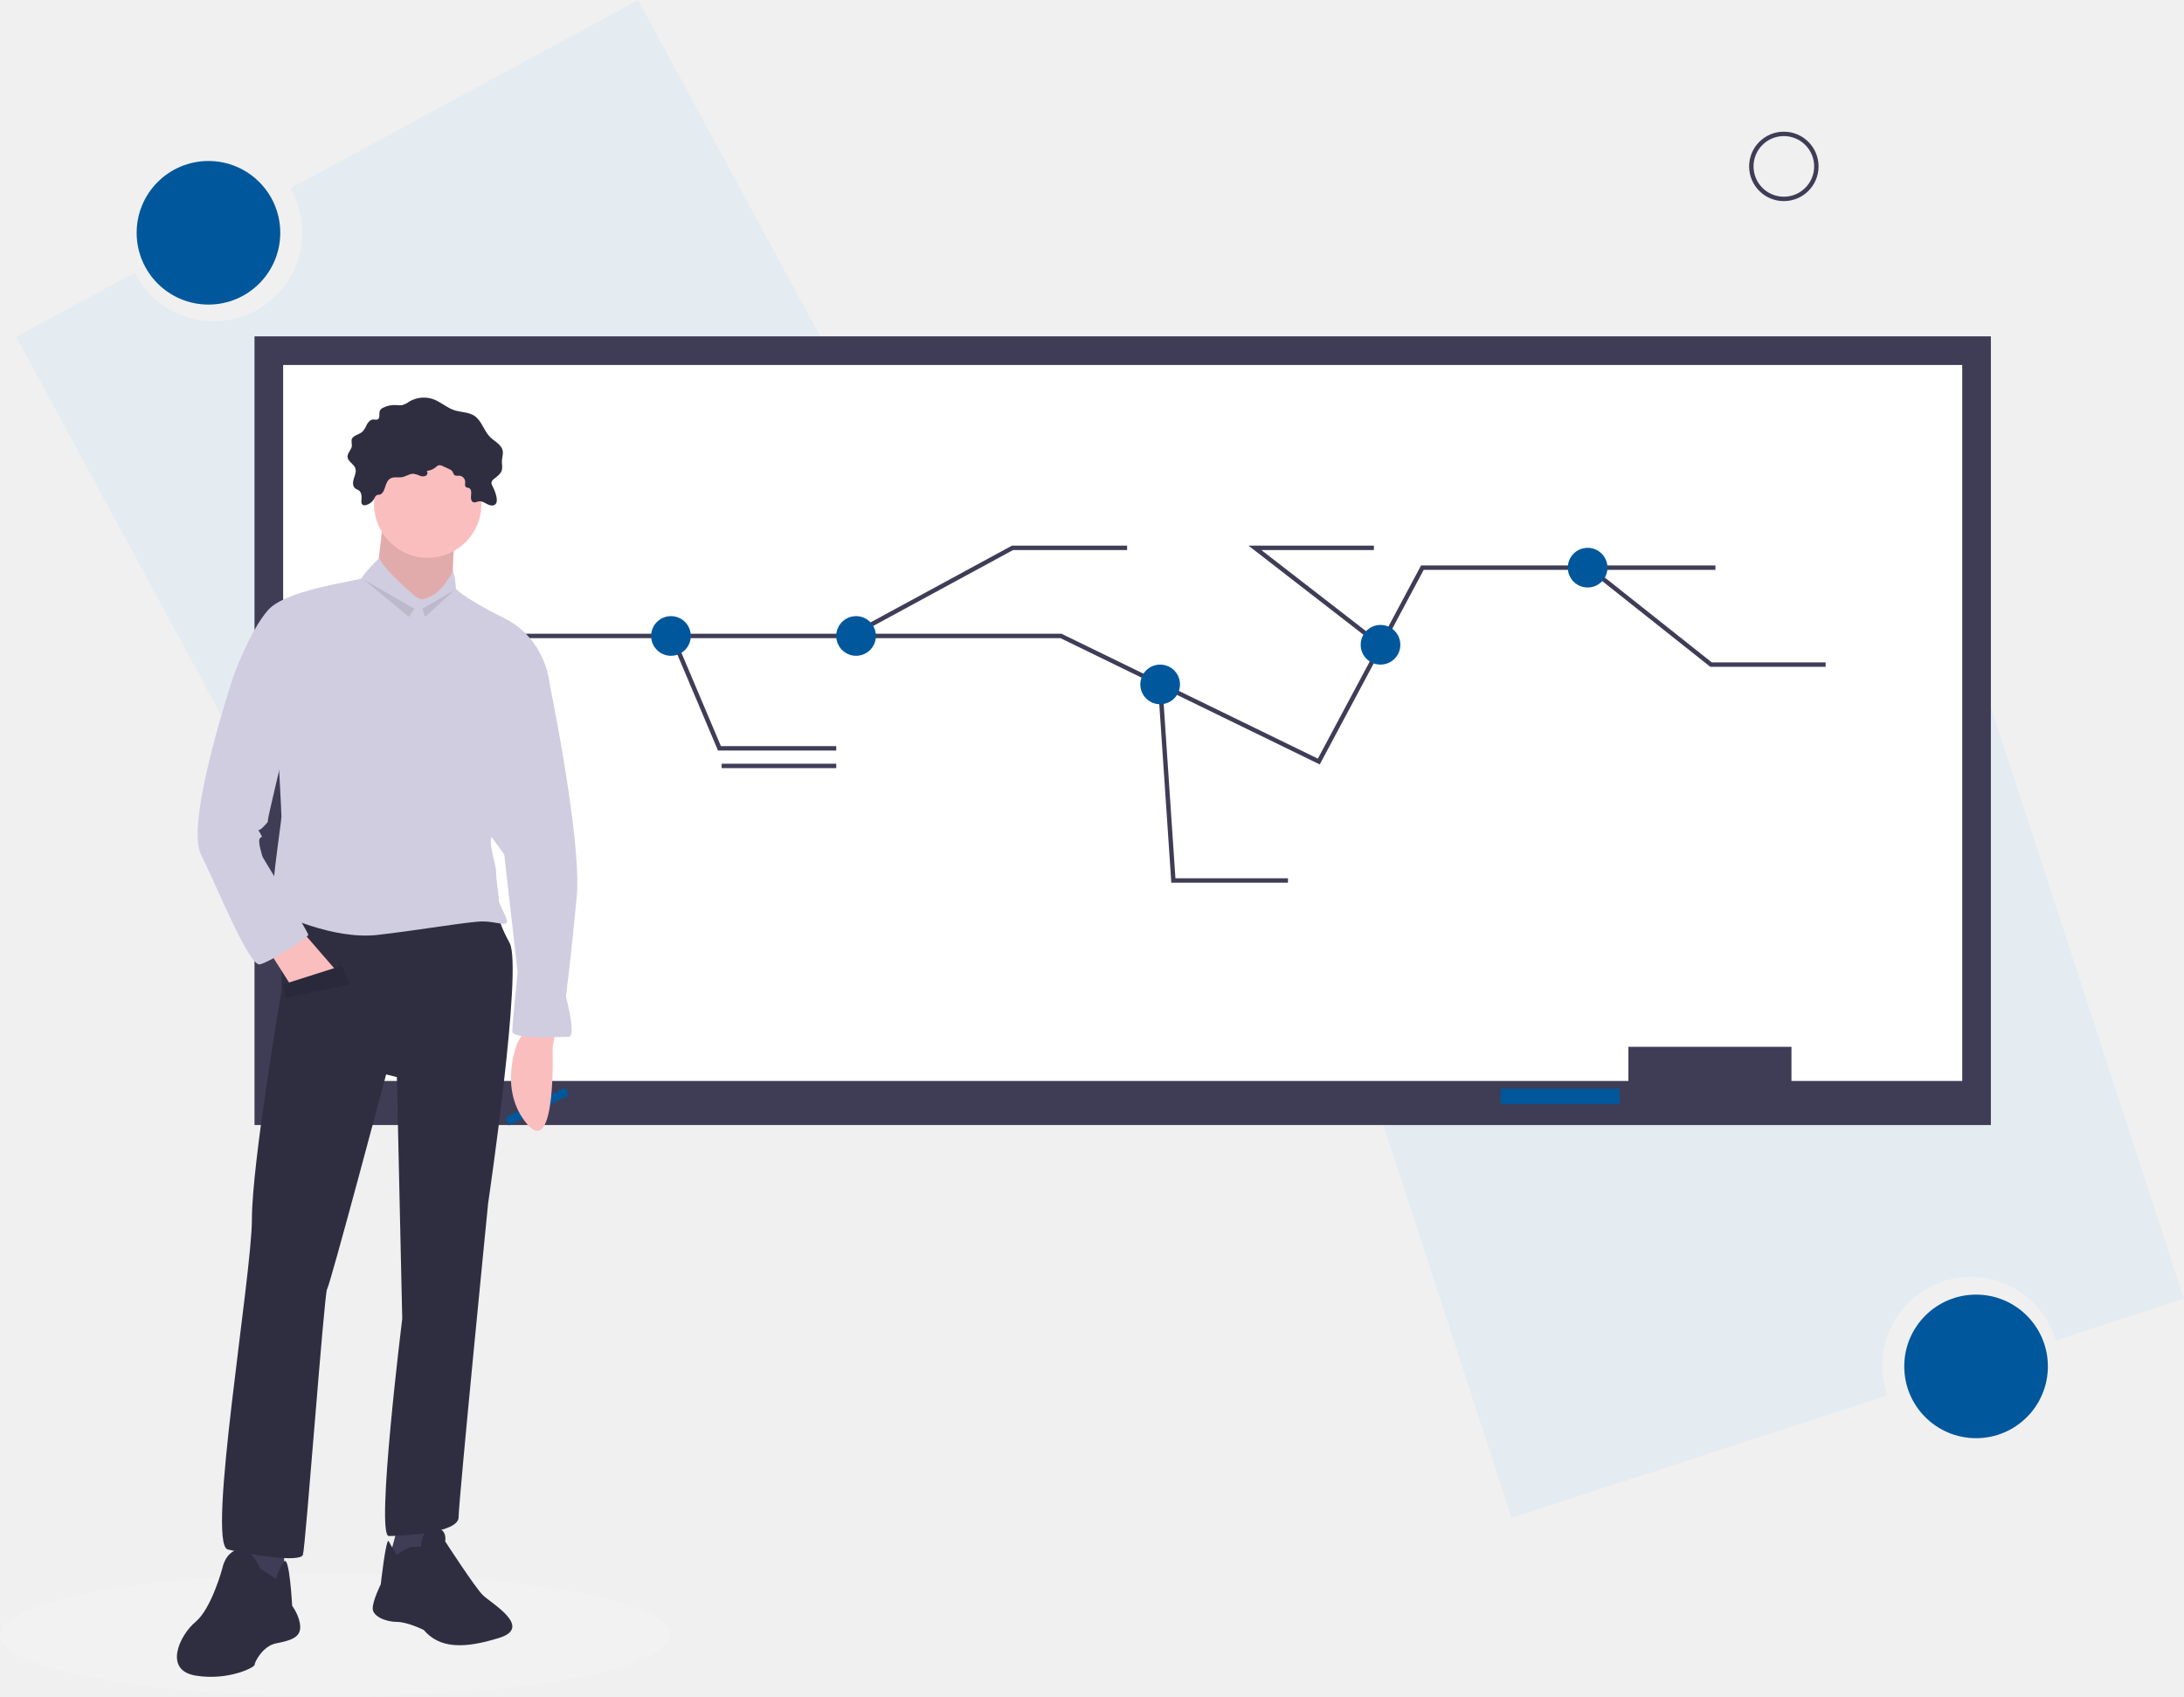
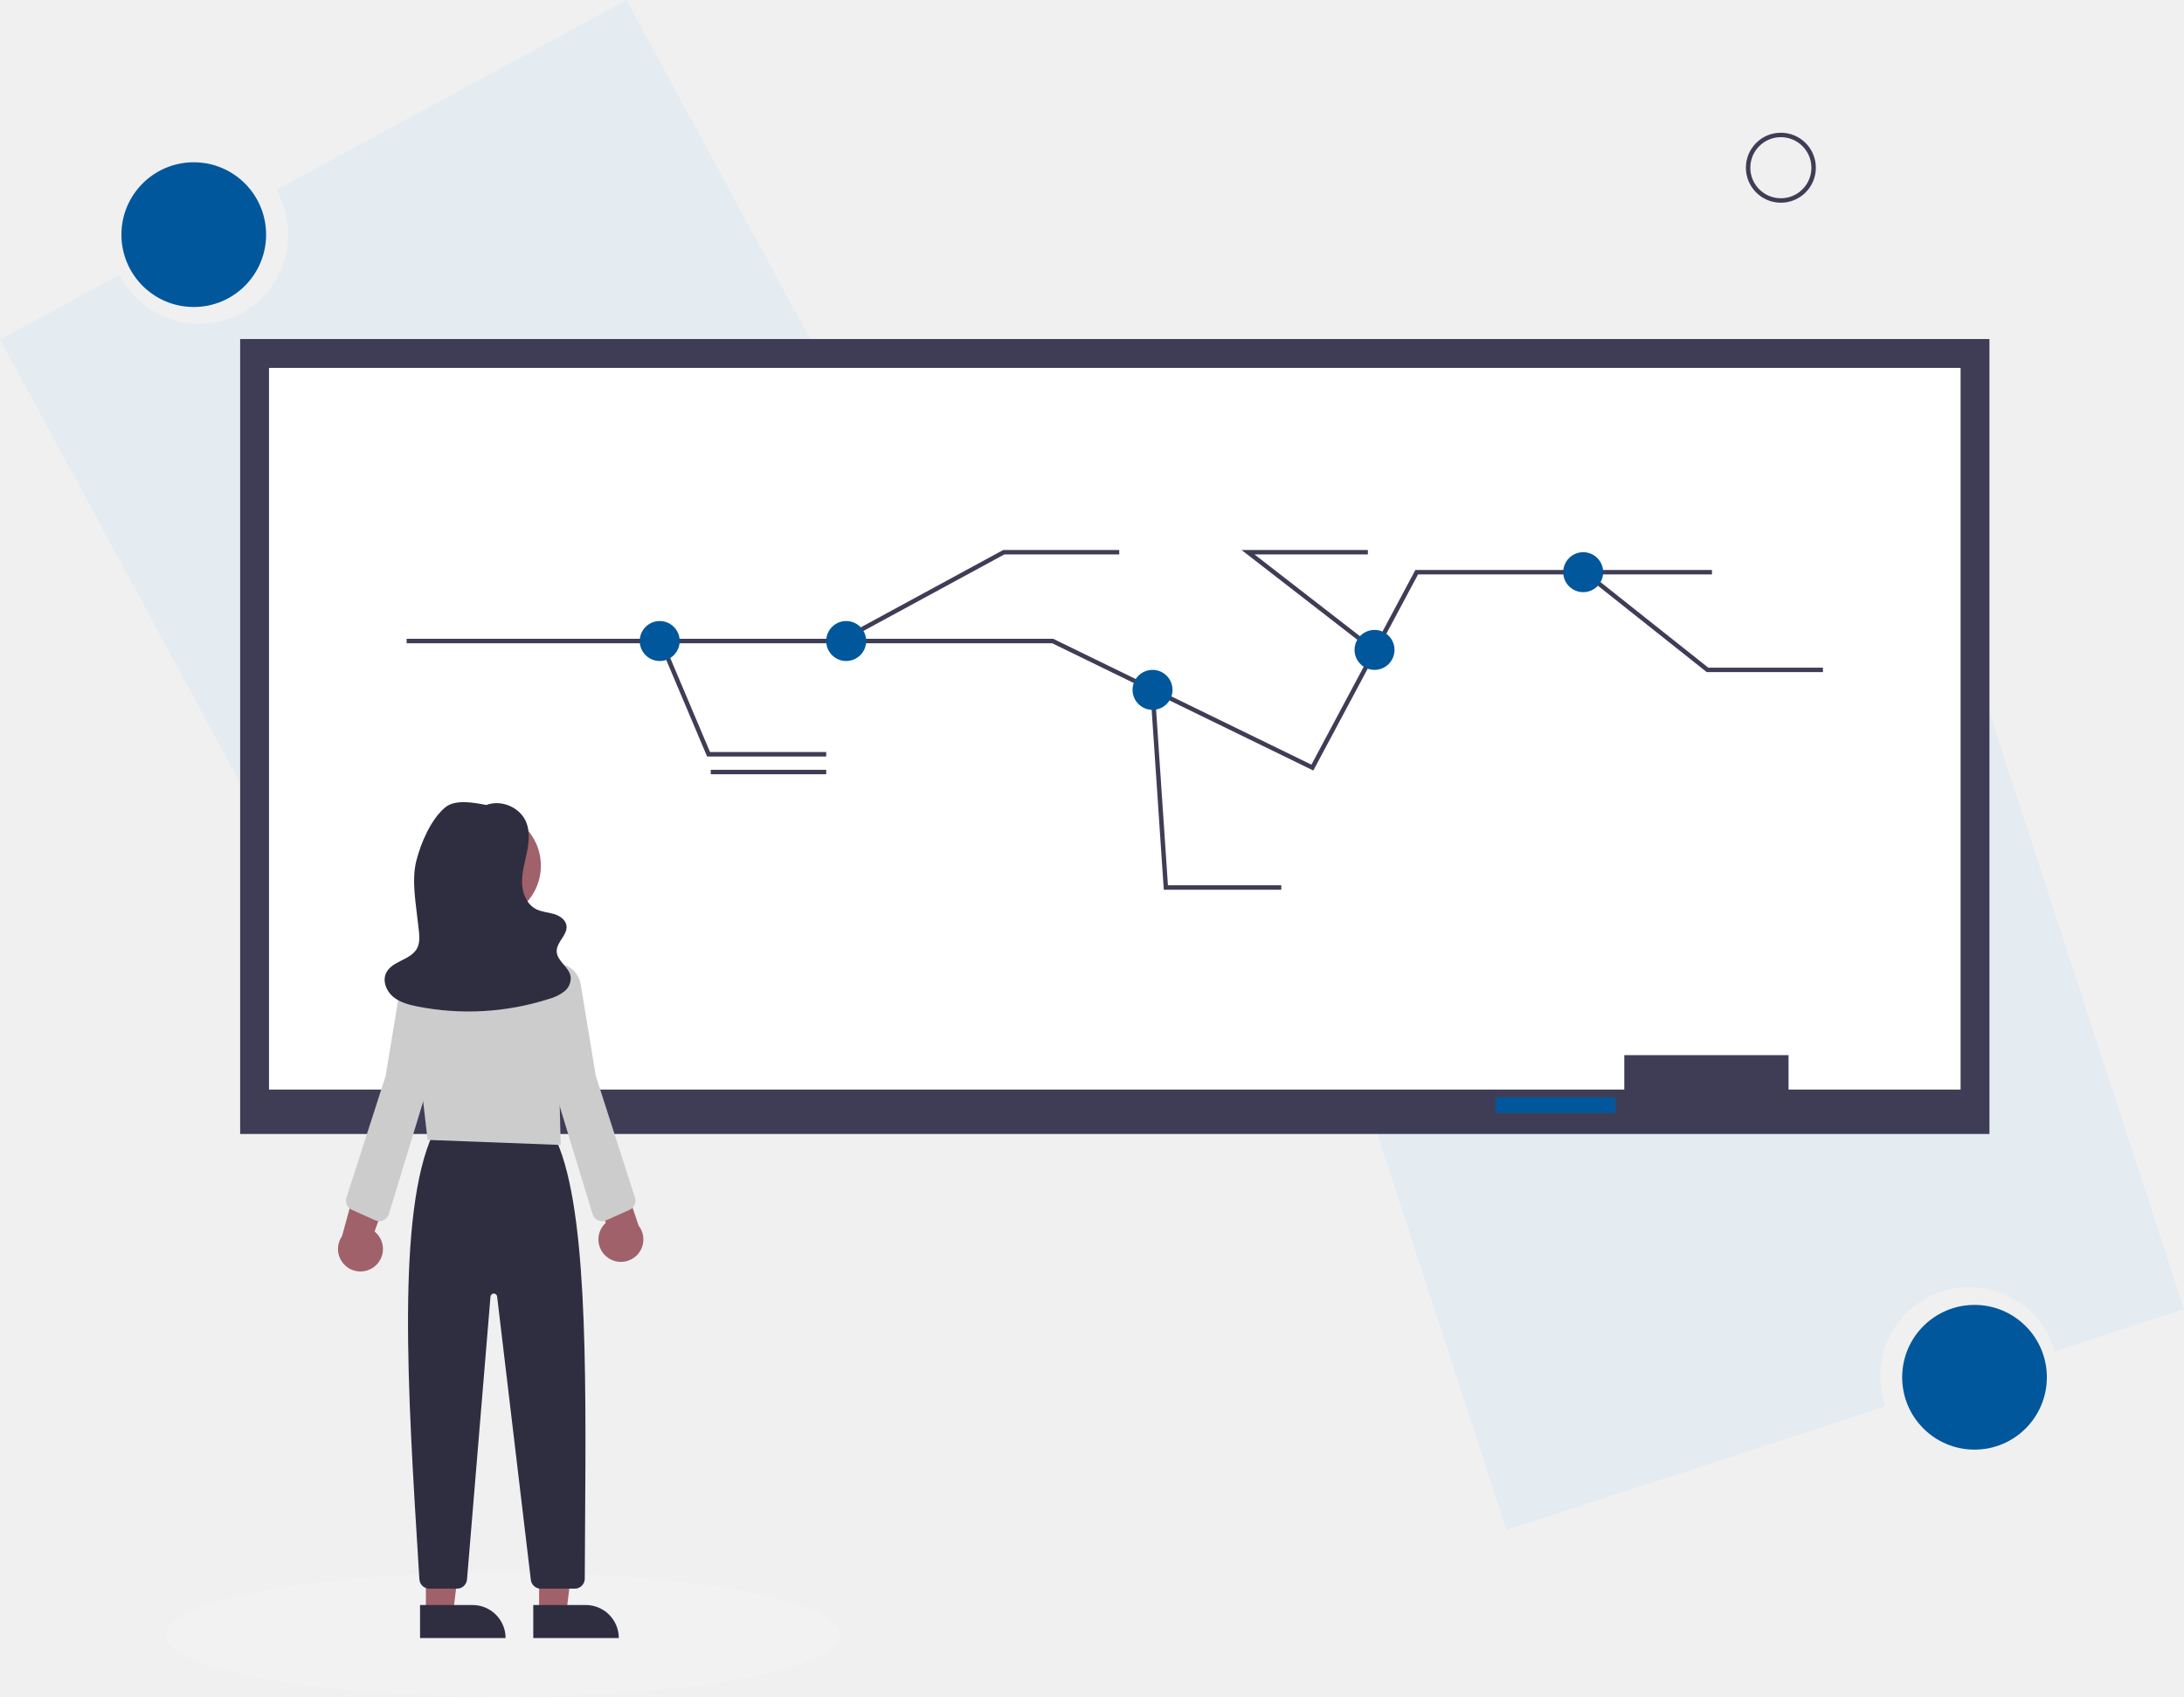
- <svg xmlns="http://www.w3.org/2000/svg" id="Group_30" data-name="Group 30" width="991.14" height="770.178" viewBox="0 0 991.14 770.178">
-   <path id="Path_230" data-name="Path 230" d="M394.011,64.911l-157.853,85.5a40.156,40.156,0,1,1-70.587,38.234L111.748,217.8,251.167,475.2,533.43,322.305Z" transform="translate(-104.43 -64.911)" fill="#e4ecf2" />
-   <circle id="Ellipse_100" data-name="Ellipse 100" cx="32.587" cy="32.587" r="32.587" transform="translate(62.016 73.081)" fill="#01579b" />
-   <path id="Path_231" data-name="Path 231" d="M790.385,753.975,961.057,698.3a40.156,40.156,0,1,1,76.319-24.894l58.194-18.982-90.777-278.3L699.608,475.679Z" transform="translate(-104.43 -64.911)" fill="#e4ecf2" />
-   <circle id="Ellipse_101" data-name="Ellipse 101" cx="32.587" cy="32.587" r="32.587" transform="translate(864.188 587.657)" fill="#01579b" />
-   <rect id="Rectangle_35" data-name="Rectangle 35" width="788" height="358" transform="translate(115.5 152.678)" fill="#3f3d56" />
-   <rect id="Rectangle_36" data-name="Rectangle 36" width="762" height="325" transform="translate(128.5 165.678)" fill="#fff" />
-   <rect id="Rectangle_37" data-name="Rectangle 37" width="74" height="25" transform="translate(739 475.178)" fill="#3f3d56" />
-   <rect id="Rectangle_38" data-name="Rectangle 38" width="54" height="7" transform="translate(681 494.178)" fill="#01579b" />
-   <path id="Path_232" data-name="Path 232" d="M190.5,288.678h291l45.116,21.979L598.5,345.678l47-88h133" fill="none" stroke="#3f3d56" stroke-miterlimit="10" stroke-width="2" />
-   <path id="Path_233" data-name="Path 233" d="M304.925,288.678l21.575,51h53" fill="none" stroke="#3f3d56" stroke-miterlimit="10" stroke-width="2" />
-   <path id="Path_234" data-name="Path 234" d="M385.807,288.678l73.693-40h52" fill="none" stroke="#3f3d56" stroke-miterlimit="10" stroke-width="2" />
-   <circle id="Ellipse_102" data-name="Ellipse 102" cx="9" cy="9" r="9" transform="translate(295.5 279.678)" fill="#01579b" />
-   <circle id="Ellipse_103" data-name="Ellipse 103" cx="9" cy="9" r="9" transform="translate(379.5 279.678)" fill="#01579b" />
-   <path id="Path_235" data-name="Path 235" d="M526.5,310.678l6,89h52" fill="none" stroke="#3f3d56" stroke-miterlimit="10" stroke-width="2" />
-   <path id="Path_236" data-name="Path 236" d="M626.65,292.971,569.5,248.678h54" fill="none" stroke="#3f3d56" stroke-miterlimit="10" stroke-width="2" />
-   <path id="Path_237" data-name="Path 237" d="M721.051,257.678l55.449,44h52" fill="none" stroke="#3f3d56" stroke-miterlimit="10" stroke-width="2" />
-   <circle id="Ellipse_104" data-name="Ellipse 104" cx="9" cy="9" r="9" transform="translate(517.5 301.678)" fill="#01579b" />
-   <circle id="Ellipse_105" data-name="Ellipse 105" cx="9" cy="9" r="9" transform="translate(711.5 248.678)" fill="#01579b" />
-   <circle id="Ellipse_106" data-name="Ellipse 106" cx="9" cy="9" r="9" transform="translate(617.5 283.678)" fill="#01579b" />
-   <line id="Line_1" data-name="Line 1" x2="52" transform="translate(327.5 347.678)" fill="none" stroke="#3f3d56" stroke-miterlimit="10" stroke-width="2" />
-   <path id="Path_238" data-name="Path 238" d="M615.93,322.589Z" transform="translate(-104.43 -64.911)" fill="none" stroke="#3f3d56" stroke-miterlimit="10" stroke-width="2" />
-   <path id="Path_239" data-name="Path 239" d="M727.93,321.589Z" transform="translate(-104.43 -64.911)" fill="none" stroke="#3f3d56" stroke-miterlimit="10" stroke-width="2" />
-   <path id="Path_240" data-name="Path 240" d="M727.93,329.589Z" transform="translate(-104.43 -64.911)" fill="none" stroke="#3f3d56" stroke-miterlimit="10" stroke-width="2" />
-   <path id="Path_241" data-name="Path 241" d="M932.93,374.589Z" transform="translate(-104.43 -64.911)" fill="none" stroke="#3f3d56" stroke-miterlimit="10" stroke-width="2" />
-   <path id="Path_242" data-name="Path 242" d="M913.93,382.589Z" transform="translate(-104.43 -64.911)" fill="none" stroke="#3f3d56" stroke-miterlimit="10" stroke-width="2" />
-   <path id="Path_243" data-name="Path 243" d="M688.93,472.589Z" transform="translate(-104.43 -64.911)" fill="none" stroke="#3f3d56" stroke-miterlimit="10" stroke-width="2" />
-   <circle id="Ellipse_107" data-name="Ellipse 107" cx="14.756" cy="14.756" r="14.756" transform="translate(794.786 60.774)" fill="none" stroke="#3f3d56" stroke-miterlimit="10" stroke-width="2" />
-   <ellipse id="Ellipse_108" data-name="Ellipse 108" cx="152" cy="28" rx="152" ry="28" transform="translate(0 714.178)" fill="#f2f2f2" />
-   <path id="Path_244" data-name="Path 244" d="M256.389,493.658l-27.117,13.681,1.755,3.5,27.116-13.681Z" fill="#01579b" />
-   <path id="Path_245" data-name="Path 245" d="M356.41,533.122l-1.218,7.309s1.827,50.557-11.573,34.72S339.355,538,339.355,538l3.655-6.091Z" transform="translate(-104.43 -64.911)" fill="#fbbebe" />
-   <path id="Path_246" data-name="Path 246" d="M278.443,299.221s-2.436,25.583-3.655,26.8,18.274,24.365,18.274,24.365l17.055-15.837s-1.218-23.146,2.436-28.019S278.443,299.221,278.443,299.221Z" transform="translate(-104.43 -64.911)" fill="#fbbebe" />
-   <path id="Path_247" data-name="Path 247" d="M278.443,299.221s-2.436,25.583-3.655,26.8,18.274,24.365,18.274,24.365l17.055-15.837s-1.218-23.146,2.436-28.019S278.443,299.221,278.443,299.221Z" transform="translate(-104.43 -64.911)" opacity="0.1" />
-   <path id="Path_248" data-name="Path 248" d="M128.939,700.894v21.928l-8.528,1.219-12.182-3.655,3.654-23.147Z" fill="#3f3d56" />
-   <path id="Path_249" data-name="Path 249" d="M222.4,776.769s-3.655-9.746-9.746-8.528-7.309,8.528-7.309,8.528-4.873,18.273-12.182,24.365-14.619,21.928,0,24.365,26.8-3.655,26.8-4.873,3.655-8.528,9.746-9.746,10.964-2.436,10.964-7.309-3.655-9.746-3.655-9.746-1.218-23.108-3.655-20.082a24.234,24.234,0,0,0-3.655,7.9Z" transform="translate(-104.43 -64.911)" fill="#2f2e41" />
-   <path id="Path_250" data-name="Path 250" d="M181.323,689.93,176.45,708.2l12.182,2.437,6.091-6.091,1.218-15.837Z" fill="#3f3d56" />
-   <path id="Path_251" data-name="Path 251" d="M284.534,770.678s4.873-3.655,7.309-3.655H295.5s0-8.528,6.091-8.528,4.873,6.091,4.873,6.091,13.4,20.71,17.055,24.365,23.146,14.619,7.309,19.492-26.8,4.873-34.111-3.655c0,0-7.309-3.655-12.182-3.655s-10.964-2.436-10.964-6.091,3.655-10.964,3.655-10.964,2.436-21.928,3.655-19.492S284.534,770.678,284.534,770.678Z" transform="translate(-104.43 -64.911)" fill="#2f2e41" />
-   <path id="Path_252" data-name="Path 252" d="M232.15,474.647v40.2s-13.4,77.967-13.4,103.55-20.71,147.406-10.964,149.843,32.892,6.091,34.111,2.436,9.746-119.387,10.964-120.605,26.8-97.459,26.8-97.459l4.873,1.218,2.436,109.641s-12.182,98.677-6.091,98.677,31.674-1.218,31.674-8.528,13.4-142.533,13.4-142.533,15.837-107.2,9.746-118.169-6.091-17.055-6.091-17.055Z" transform="translate(-104.43 -64.911)" fill="#2f2e41" />
-   <circle id="Ellipse_109" data-name="Ellipse 109" cx="24.365" cy="24.365" r="24.365" transform="translate(169.749 204.464)" fill="#fbbebe" />
-   <path id="Path_253" data-name="Path 253" d="M293.062,335.769s-15.228-12.791-16.446-17.664c0,0-7.919,7.919-7.919,9.137s-34.111,4.873-42.638,14.619-15.837,30.456-15.837,30.456l20.71,38.983s1.218,21.928,1.218,24.365-6.091,41.42-3.655,42.638,26.8,13.4,47.511,10.964,41.42-6.091,47.511-6.091,10.964,2.436,10.964,0-3.655-7.309-3.655-9.746-1.218-8.528-1.218-12.182-2.436-9.746-2.436-14.619,26.8-70.658,26.8-70.658-1.218-20.71-20.71-30.456-21.928-13.4-21.928-13.4-.38-7.309-1.408-7.309-4.683,10.964-14.429,12.182Z" transform="translate(-104.43 -64.911)" fill="#d0cde1" />
-   <path id="Path_254" data-name="Path 254" d="M122.847,432.883l8.528,13.4L153.3,441.41l-15.837-18.273Z" fill="#fbbebe" />
-   <path id="Path_255" data-name="Path 255" d="M346.664,366.224l7.309,9.746s14.619,70.658,12.182,96.241-4.873,45.075-4.873,45.075,4.873,18.273,1.218,18.273-25.583,1.218-25.583-2.436,2.436-26.8,2.436-26.8l-6.091-53.6-13.4-18.273Z" transform="translate(-104.43 -64.911)" fill="#d0cde1" />
-   <path id="Path_256" data-name="Path 256" d="M282,281.911c1.493-.633,3.22-.12,4.82-.39,1.878-.317,3.559-1.709,5.455-1.533a10.485,10.485,0,0,1,2.6.843,3.391,3.391,0,0,0,2.661.1,1.512,1.512,0,0,0,.579-2.271,7.52,7.52,0,0,0,4.327-1.863,3.23,3.23,0,0,1,.826-.62,2.7,2.7,0,0,1,2.122.331l2.788,1.285a3.525,3.525,0,0,1,1.593,1.139c.332.517.4,1.212.866,1.608.6.505,1.495.258,2.277.307a2.912,2.912,0,0,1,2.63,2.84c-.011.818-.309,1.822.338,2.322.375.29.908.244,1.348.422,1.139.463,1.144,2.049.976,3.267s-.085,2.825,1.086,3.2c.825.264,1.667-.3,2.524-.424,1.293-.189,2.488.619,3.639,1.238s2.679,1.036,3.676.192c.928-.785.868-2.221.613-3.41a18.789,18.789,0,0,0-1.787-4.887,3.1,3.1,0,0,1-.518-1.521,2.754,2.754,0,0,1,1.278-1.86c1.41-1.115,3.032-2.237,3.488-3.975.335-1.276-.042-2.621-.013-3.94.035-1.6.673-3.2.374-4.779-.542-2.858-3.723-4.234-5.777-6.294-2.822-2.832-3.738-7.361-7.068-9.573-2.664-1.769-6.148-1.558-9.182-2.571-3.332-1.112-6.015-3.667-9.3-4.907a12.963,12.963,0,0,0-11.019.966,11.029,11.029,0,0,1-3.24,1.655,11.648,11.648,0,0,1-2.949-.034,11.382,11.382,0,0,0-5.623,1.16,3.144,3.144,0,0,0-1.575,1.382c-.589,1.307.266,3.35-1.024,3.975-.6.291-1.312.012-1.98.027-1.3.029-2.3,1.159-2.917,2.3a11.033,11.033,0,0,1-2.044,3.29c-1.588,1.391-4.474,1.621-4.889,3.691a20.121,20.121,0,0,0,.149,2.622c-.12,1.835-2.083,3.229-1.981,5.064.118,2.117,2.808,3.152,3.527,5.147.548,1.519-.173,3.161-.669,4.7s-.645,3.506.635,4.49c.5.386,1.148.544,1.66.916,1.325.964,1.308,2.908,1.161,4.54a2.135,2.135,0,0,0,.481,1.944,1.8,1.8,0,0,0,1.472.177,6.01,6.01,0,0,0,3.8-2.862c.427-.705.512-1.327,1.288-1.7.526-.254,1.165-.027,1.7-.357C279.746,287.709,278.869,283.236,282,281.911Z" transform="translate(-104.43 -64.911)" fill="#2f2e41" />
-   <path id="Path_257" data-name="Path 257" d="M213.877,368.661l-3.655,3.655s-21.928,65.785-14.619,80.4,21.928,51.166,26.8,49.948,21.928-12.182,21.928-13.4-20.71-35.329-20.71-35.329-2.436-7.309-1.218-8.528,1.218,0,0-2.436-1.218,0,1.218-2.436,2.436-2.436,2.436-3.655,7.309-31.674,7.309-31.674Z" transform="translate(-104.43 -64.911)" fill="#d0cde1" />
-   <path id="Path_258" data-name="Path 258" d="M128.329,446.892l26.8-8.527,3.654,8.527-29.237,6.091Z" fill="#2f2e41" />
-   <path id="Path_259" data-name="Path 259" d="M128.329,446.892l26.8-8.527,3.654,8.527-29.237,6.091Z" opacity="0.1" />
-   <path id="Path_260" data-name="Path 260" d="M164.876,262.939l20.71,17.055,2.437-3.655Z" opacity="0.1" />
-   <path id="Path_261" data-name="Path 261" d="M206.3,267.812l-14.618,8.527,1.218,3.655Z" opacity="0.1" />
+ <svg xmlns="http://www.w3.org/2000/svg" width="983.822" height="764.178" viewBox="0 0 983.822 764.178">
+   <g id="Group_35" data-name="Group 35" transform="translate(-1456.318 -573)">
+     <g id="Group_30" data-name="Group 30" transform="translate(1449 573)">
+       <path id="Path_230" data-name="Path 230" d="M394.011,64.911l-157.853,85.5a40.156,40.156,0,1,1-70.587,38.234L111.748,217.8,251.167,475.2,533.43,322.305Z" transform="translate(-104.43 -64.911)" fill="#e4ecf2" />
+       <circle id="Ellipse_100" data-name="Ellipse 100" cx="32.587" cy="32.587" r="32.587" transform="translate(62.016 73.081)" fill="#01579b" />
+       <path id="Path_231" data-name="Path 231" d="M790.385,753.975,961.057,698.3a40.156,40.156,0,1,1,76.319-24.894l58.194-18.982-90.777-278.3L699.608,475.679Z" transform="translate(-104.43 -64.911)" fill="#e4ecf2" />
+       <circle id="Ellipse_101" data-name="Ellipse 101" cx="32.587" cy="32.587" r="32.587" transform="translate(864.188 587.657)" fill="#01579b" />
+       <rect id="Rectangle_35" data-name="Rectangle 35" width="788" height="358" transform="translate(115.5 152.678)" fill="#3f3d56" />
+       <rect id="Rectangle_36" data-name="Rectangle 36" width="762" height="325" transform="translate(128.5 165.678)" fill="#fff" />
+       <rect id="Rectangle_37" data-name="Rectangle 37" width="74" height="25" transform="translate(739 475.178)" fill="#3f3d56" />
+       <rect id="Rectangle_38" data-name="Rectangle 38" width="54" height="7" transform="translate(681 494.178)" fill="#01579b" />
+       <path id="Path_232" data-name="Path 232" d="M190.5,288.678h291l45.116,21.979L598.5,345.678l47-88h133" fill="none" stroke="#3f3d56" stroke-miterlimit="10" stroke-width="2" />
+       <path id="Path_233" data-name="Path 233" d="M304.925,288.678l21.575,51h53" fill="none" stroke="#3f3d56" stroke-miterlimit="10" stroke-width="2" />
+       <path id="Path_234" data-name="Path 234" d="M385.807,288.678l73.693-40h52" fill="none" stroke="#3f3d56" stroke-miterlimit="10" stroke-width="2" />
+       <circle id="Ellipse_102" data-name="Ellipse 102" cx="9" cy="9" r="9" transform="translate(295.5 279.678)" fill="#01579b" />
+       <circle id="Ellipse_103" data-name="Ellipse 103" cx="9" cy="9" r="9" transform="translate(379.5 279.678)" fill="#01579b" />
+       <path id="Path_235" data-name="Path 235" d="M526.5,310.678l6,89h52" fill="none" stroke="#3f3d56" stroke-miterlimit="10" stroke-width="2" />
+       <path id="Path_236" data-name="Path 236" d="M626.65,292.971,569.5,248.678h54" fill="none" stroke="#3f3d56" stroke-miterlimit="10" stroke-width="2" />
+       <path id="Path_237" data-name="Path 237" d="M721.051,257.678l55.449,44h52" fill="none" stroke="#3f3d56" stroke-miterlimit="10" stroke-width="2" />
+       <circle id="Ellipse_104" data-name="Ellipse 104" cx="9" cy="9" r="9" transform="translate(517.5 301.678)" fill="#01579b" />
+       <circle id="Ellipse_105" data-name="Ellipse 105" cx="9" cy="9" r="9" transform="translate(711.5 248.678)" fill="#01579b" />
+       <circle id="Ellipse_106" data-name="Ellipse 106" cx="9" cy="9" r="9" transform="translate(617.5 283.678)" fill="#01579b" />
+       <line id="Line_1" data-name="Line 1" x2="52" transform="translate(327.5 347.678)" fill="none" stroke="#3f3d56" stroke-miterlimit="10" stroke-width="2" />
+       <path id="Path_238" data-name="Path 238" d="M615.93,322.589Z" transform="translate(-104.43 -64.911)" fill="none" stroke="#3f3d56" stroke-miterlimit="10" stroke-width="2" />
+       <path id="Path_239" data-name="Path 239" d="M727.93,321.589Z" transform="translate(-104.43 -64.911)" fill="none" stroke="#3f3d56" stroke-miterlimit="10" stroke-width="2" />
+       <path id="Path_240" data-name="Path 240" d="M727.93,329.589Z" transform="translate(-104.43 -64.911)" fill="none" stroke="#3f3d56" stroke-miterlimit="10" stroke-width="2" />
+       <path id="Path_241" data-name="Path 241" d="M932.93,374.589Z" transform="translate(-104.43 -64.911)" fill="none" stroke="#3f3d56" stroke-miterlimit="10" stroke-width="2" />
+       <path id="Path_242" data-name="Path 242" d="M913.93,382.589Z" transform="translate(-104.43 -64.911)" fill="none" stroke="#3f3d56" stroke-miterlimit="10" stroke-width="2" />
+       <path id="Path_243" data-name="Path 243" d="M688.93,472.589Z" transform="translate(-104.43 -64.911)" fill="none" stroke="#3f3d56" stroke-miterlimit="10" stroke-width="2" />
+       <circle id="Ellipse_107" data-name="Ellipse 107" cx="14.756" cy="14.756" r="14.756" transform="translate(794.786 60.774)" fill="none" stroke="#3f3d56" stroke-miterlimit="10" stroke-width="2" />
+       <ellipse id="Ellipse_108" data-name="Ellipse 108" cx="152" cy="28" rx="152" ry="28" transform="translate(81.807 708.178)" fill="#f2f2f2" />
+     </g>
+     <g id="Group_34" data-name="Group 34" transform="translate(1608.581 934.241)">
+       <path id="Path_290" data-name="Path 290" d="M401.458,556.311h12.26l5.832-47.288H401.456Z" transform="translate(-310.873 -191.241)" fill="#a0616a" />
+       <path id="Path_291" data-name="Path 291" d="M407.288,552.808H383.644v14.887h38.531a14.887,14.887,0,0,0-14.887-14.887Z" transform="translate(-295.686 -191.241)" fill="#2f2e41" />
+       <path id="Path_292" data-name="Path 292" d="M452.458,556.311h12.26l5.832-47.288H452.456Z" transform="translate(-412.873 -191.241)" fill="#a0616a" />
+       <path id="Path_293" data-name="Path 293" d="M458.288,552.808H434.644v14.887h38.531a14.887,14.887,0,0,0-14.887-14.887Z" transform="translate(-397.686 -191.241)" fill="#2f2e41" />
+       <path id="Path_294" data-name="Path 294" d="M686.051,710.914h12.48a4.526,4.526,0,0,0,4.484-4.128l10.576-127.4a1.5,1.5,0,0,1,2.984-.053l15.189,127.611a4.5,4.5,0,0,0,4.469,3.968h15.324a4.505,4.505,0,0,0,4.5-4.476c.034-8.016.088-16.09.143-24.165.486-71.922.989-146.292-14.029-175.428l-.137-.266-54.192-.927-.136.3c-16.4,35.83-11.42,115.875-6.607,193.283l.463,7.459a4.507,4.507,0,0,0,4.491,4.221Z" transform="translate(-644.904 -356.712)" fill="#2f2e41" />
+       <ellipse id="Ellipse_111" data-name="Ellipse 111" cx="24.561" cy="24.561" rx="24.561" ry="24.561" transform="translate(42.259 4.061)" fill="#a0616a" />
+       <path id="Path_295" data-name="Path 295" d="M748.63,511.094l-.677-28.16,4.872-21.972a35.416,35.416,0,0,0-7.875-31.118,34.878,34.878,0,0,0-29.22-12.115h0q-.531.041-1.064.089a35.023,35.023,0,0,0-24.131,12.907,35.43,35.43,0,0,0-7.764,26.574l5.894,51.517Z" transform="translate(-648.325 -356.712)" fill="#ccc" />
+       <path id="Path_296" data-name="Path 296" d="M664.705,561.564a10.056,10.056,0,0,1-.527-15.41L650.349,513.2l18.251,3.428L678.934,547.4a10.11,10.11,0,0,1-14.229,14.168Z" transform="translate(-543.536 -356.712)" fill="#a0616a" />
+       <path id="Path_297" data-name="Path 297" d="M776.321,565.514a10.056,10.056,0,0,0-.35-15.415L787.9,516.414l-18.026,4.461-8.566,31.3a10.11,10.11,0,0,0,15.012,13.336Z" transform="translate(-759.496 -356.712)" fill="#a0616a" />
+       <path id="Path_298" data-name="Path 298" d="M685.6,545.418a4.5,4.5,0,0,0,1.84-.393l10.52-4.713a4.494,4.494,0,0,0,2.444-5.485L682.76,480.007l-6.82-41.3a11.091,11.091,0,1,0-21.741,4.335l10.365,44.292,16.735,54.9a4.5,4.5,0,0,0,4.3,3.188Z" transform="translate(-566.63 -356.712)" fill="#ccc" />
+       <path id="Path_299" data-name="Path 299" d="M752.616,545.418a4.5,4.5,0,0,0,4.3-3.188l16.726-54.864,10.374-44.323a11.091,11.091,0,1,0-21.741-4.335l-6.838,41.372-17.63,54.747a4.5,4.5,0,0,0,2.444,5.485l10.521,4.713a4.5,4.5,0,0,0,1.839.393Z" transform="translate(-734.005 -356.712)" fill="#ccc" />
+       <path id="Path_300" data-name="Path 300" d="M728.376,358.185c6.826-2.957,15.743.722,18.5,7.632,1.714,4.3,1.191,9.151.246,13.683s-2.293,9.055-2.148,13.682,2.138,9.539,6.243,11.679c2.453,1.279,5.322,1.421,7.981,2.184s5.4,2.547,5.786,5.286c.579,4.145-4.448,7.3-4.414,11.486.036,4.434,5.577,7.067,6.295,11.442a7.6,7.6,0,0,1-2.929,6.75,19.906,19.906,0,0,1-6.884,3.333,118.809,118.809,0,0,1-59.255,3.376c-3.918-.782-7.951-1.838-11-4.426s-4.786-7.117-3.036-10.708c2.624-5.385,10.953-5.692,13.856-10.931,1.741-3.143.94-7,.573-10.575-.947-9.231-3.131-20.014-.838-29.005,2.072-8.123,6.57-18.62,13-24,4.614-3.86,13.422-2.1,19.318-.911Z" transform="translate(-662.062 -356.712)" fill="#2f2e41" />
+     </g>
+   </g>
</svg>
